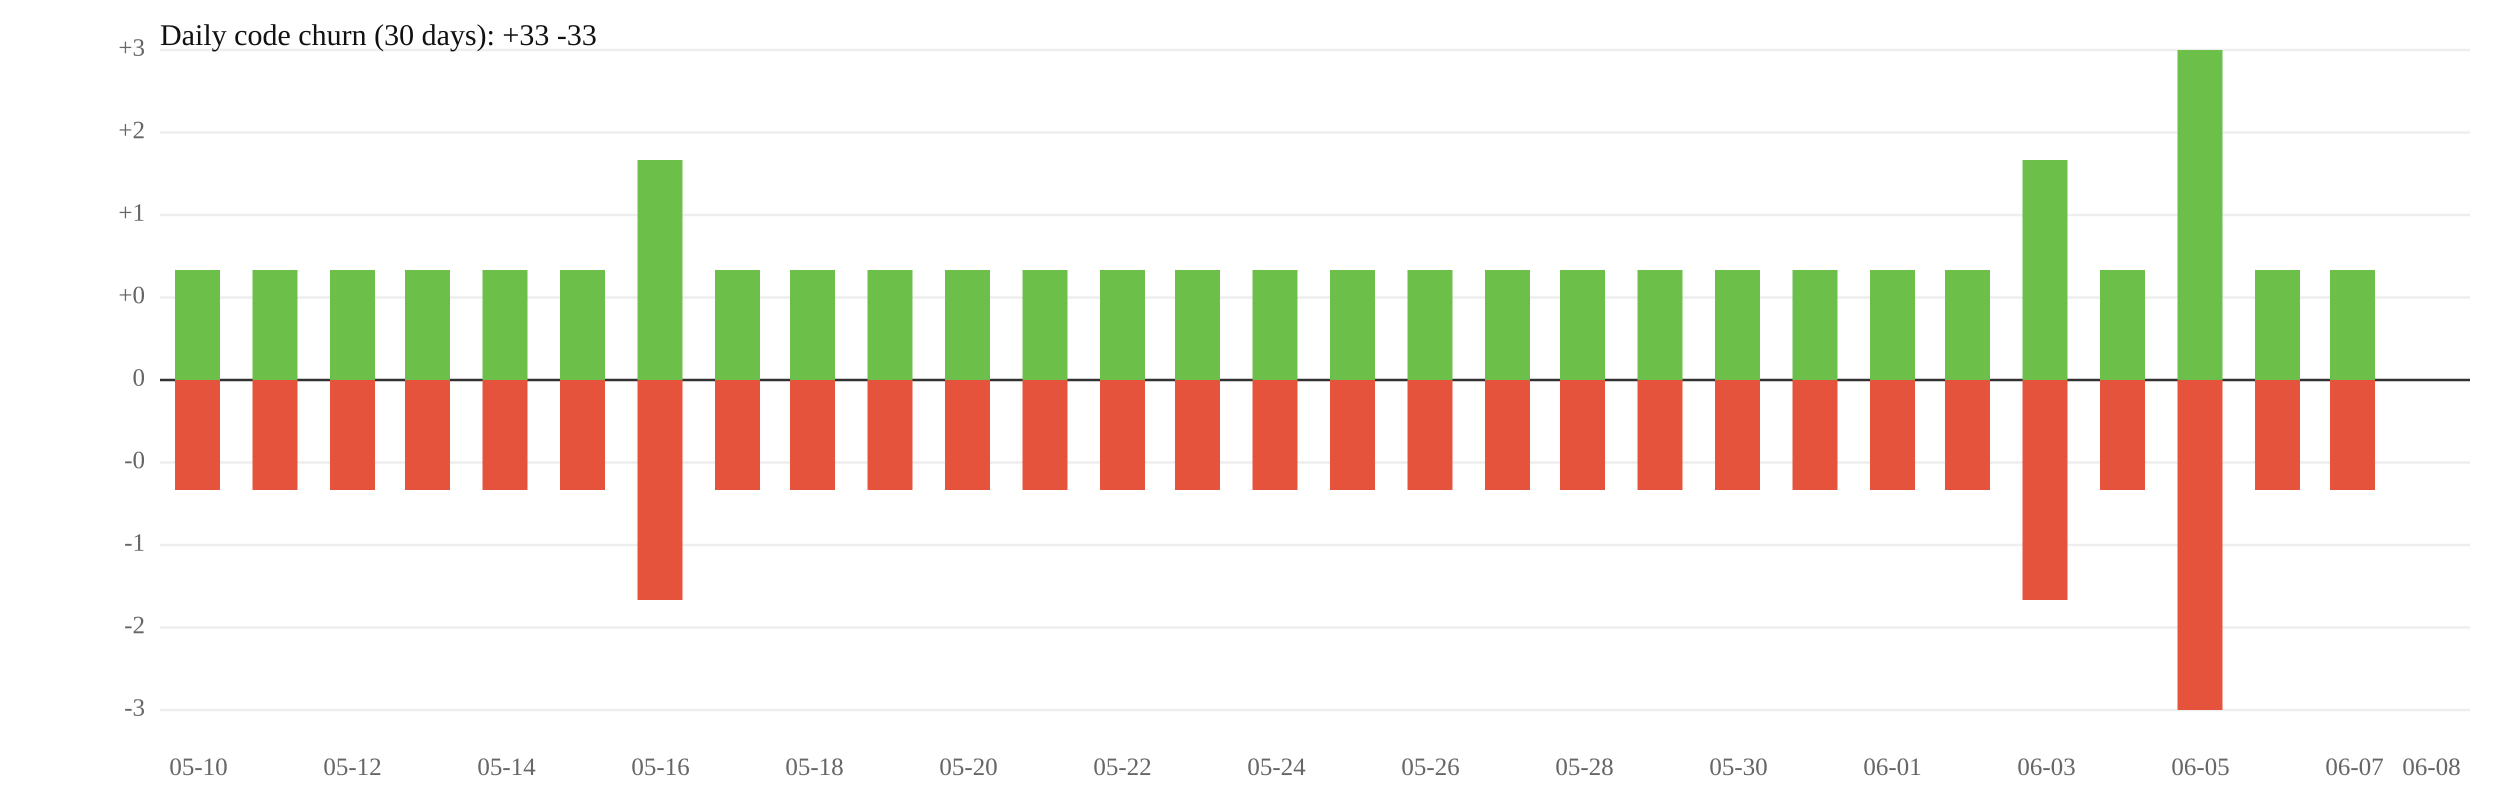
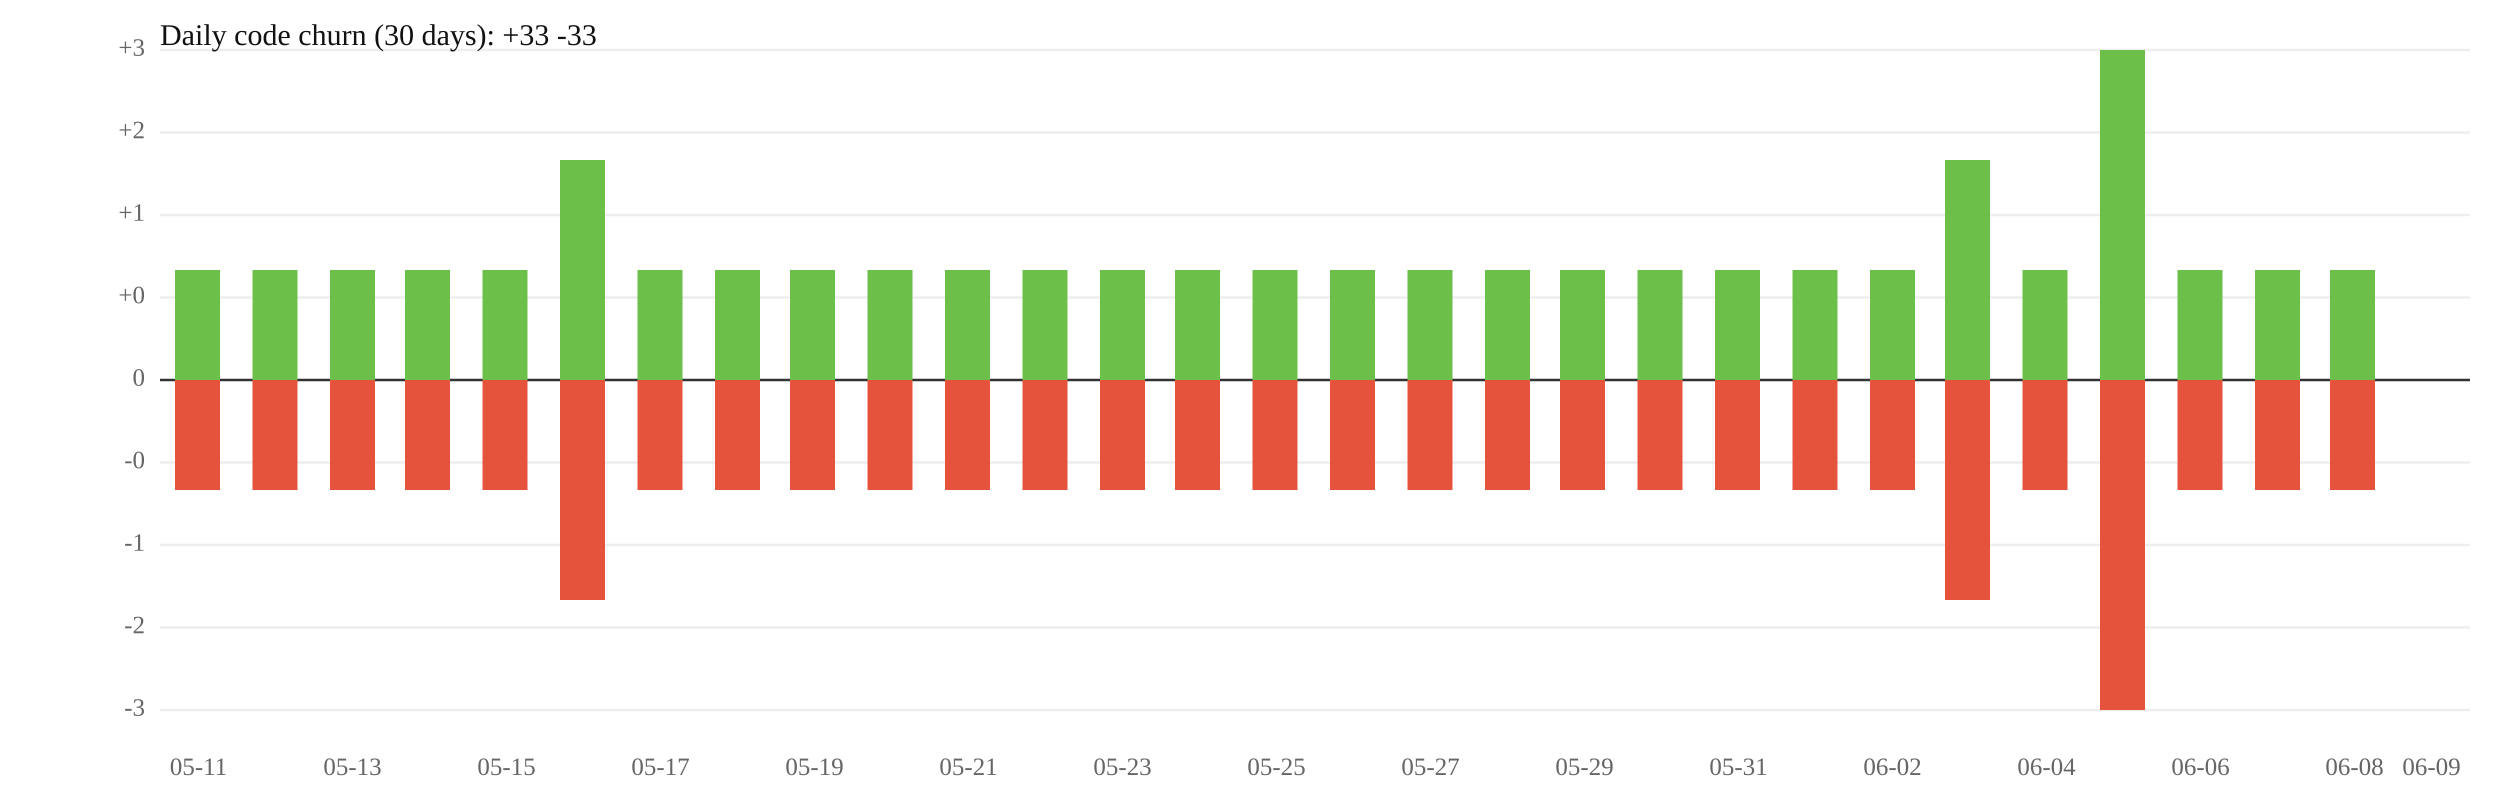
<svg xmlns="http://www.w3.org/2000/svg" width="1000" height="320" viewBox="0 0 1000 320">
  <rect width="100%" height="100%" fill="white" />
  <line x1="64" y1="119" x2="988" y2="119" stroke="#eee" />
  <line x1="64" y1="185" x2="988" y2="185" stroke="#eee" />
  <text x="58" y="119" font-size="10" text-anchor="end" dominant-baseline="middle" fill="#666">+0</text>
  <text x="58" y="185" font-size="10" text-anchor="end" dominant-baseline="middle" fill="#666">-0</text>
  <line x1="64" y1="86" x2="988" y2="86" stroke="#eee" />
  <line x1="64" y1="218" x2="988" y2="218" stroke="#eee" />
  <text x="58" y="86" font-size="10" text-anchor="end" dominant-baseline="middle" fill="#666">+1</text>
  <text x="58" y="218" font-size="10" text-anchor="end" dominant-baseline="middle" fill="#666">-1</text>
  <line x1="64" y1="53" x2="988" y2="53" stroke="#eee" />
  <line x1="64" y1="251" x2="988" y2="251" stroke="#eee" />
  <text x="58" y="53" font-size="10" text-anchor="end" dominant-baseline="middle" fill="#666">+2</text>
  <text x="58" y="251" font-size="10" text-anchor="end" dominant-baseline="middle" fill="#666">-2</text>
  <line x1="64" y1="20" x2="988" y2="20" stroke="#eee" />
  <line x1="64" y1="284" x2="988" y2="284" stroke="#eee" />
  <text x="58" y="20" font-size="10" text-anchor="end" dominant-baseline="middle" fill="#666">+3</text>
  <text x="58" y="284" font-size="10" text-anchor="end" dominant-baseline="middle" fill="#666">-3</text>
  <line x1="64" y1="152" x2="988" y2="152" stroke="#333" />
  <text x="58" y="152" font-size="10" text-anchor="end" dominant-baseline="middle" fill="#666">0</text>
  <rect x="70" y="108" width="18" height="44" fill="#6cc04a" />
  <rect x="70" y="152" width="18" height="44" fill="#e5533d" />
  <rect x="101" y="108" width="18" height="44" fill="#6cc04a" />
  <rect x="101" y="152" width="18" height="44" fill="#e5533d" />
  <rect x="132" y="108" width="18" height="44" fill="#6cc04a" />
  <rect x="132" y="152" width="18" height="44" fill="#e5533d" />
  <rect x="162" y="108" width="18" height="44" fill="#6cc04a" />
  <rect x="162" y="152" width="18" height="44" fill="#e5533d" />
  <rect x="193" y="108" width="18" height="44" fill="#6cc04a" />
  <rect x="193" y="152" width="18" height="44" fill="#e5533d" />
-   <rect x="224" y="108" width="18" height="44" fill="#6cc04a" />
-   <rect x="224" y="152" width="18" height="44" fill="#e5533d" />
-   <rect x="255" y="64" width="18" height="88" fill="#6cc04a" />
-   <rect x="255" y="152" width="18" height="88" fill="#e5533d" />
+   <rect x="224" y="64" width="18" height="88" fill="#6cc04a" />
+   <rect x="224" y="152" width="18" height="88" fill="#e5533d" />
+   <rect x="255" y="108" width="18" height="44" fill="#6cc04a" />
+   <rect x="255" y="152" width="18" height="44" fill="#e5533d" />
  <rect x="286" y="108" width="18" height="44" fill="#6cc04a" />
  <rect x="286" y="152" width="18" height="44" fill="#e5533d" />
  <rect x="316" y="108" width="18" height="44" fill="#6cc04a" />
  <rect x="316" y="152" width="18" height="44" fill="#e5533d" />
  <rect x="347" y="108" width="18" height="44" fill="#6cc04a" />
  <rect x="347" y="152" width="18" height="44" fill="#e5533d" />
  <rect x="378" y="108" width="18" height="44" fill="#6cc04a" />
  <rect x="378" y="152" width="18" height="44" fill="#e5533d" />
  <rect x="409" y="108" width="18" height="44" fill="#6cc04a" />
  <rect x="409" y="152" width="18" height="44" fill="#e5533d" />
  <rect x="440" y="108" width="18" height="44" fill="#6cc04a" />
  <rect x="440" y="152" width="18" height="44" fill="#e5533d" />
  <rect x="470" y="108" width="18" height="44" fill="#6cc04a" />
  <rect x="470" y="152" width="18" height="44" fill="#e5533d" />
  <rect x="501" y="108" width="18" height="44" fill="#6cc04a" />
  <rect x="501" y="152" width="18" height="44" fill="#e5533d" />
  <rect x="532" y="108" width="18" height="44" fill="#6cc04a" />
  <rect x="532" y="152" width="18" height="44" fill="#e5533d" />
  <rect x="563" y="108" width="18" height="44" fill="#6cc04a" />
  <rect x="563" y="152" width="18" height="44" fill="#e5533d" />
  <rect x="594" y="108" width="18" height="44" fill="#6cc04a" />
  <rect x="594" y="152" width="18" height="44" fill="#e5533d" />
  <rect x="624" y="108" width="18" height="44" fill="#6cc04a" />
  <rect x="624" y="152" width="18" height="44" fill="#e5533d" />
  <rect x="655" y="108" width="18" height="44" fill="#6cc04a" />
  <rect x="655" y="152" width="18" height="44" fill="#e5533d" />
  <rect x="686" y="108" width="18" height="44" fill="#6cc04a" />
  <rect x="686" y="152" width="18" height="44" fill="#e5533d" />
  <rect x="717" y="108" width="18" height="44" fill="#6cc04a" />
  <rect x="717" y="152" width="18" height="44" fill="#e5533d" />
  <rect x="748" y="108" width="18" height="44" fill="#6cc04a" />
  <rect x="748" y="152" width="18" height="44" fill="#e5533d" />
-   <rect x="778" y="108" width="18" height="44" fill="#6cc04a" />
-   <rect x="778" y="152" width="18" height="44" fill="#e5533d" />
-   <rect x="809" y="64" width="18" height="88" fill="#6cc04a" />
-   <rect x="809" y="152" width="18" height="88" fill="#e5533d" />
-   <rect x="840" y="108" width="18" height="44" fill="#6cc04a" />
-   <rect x="840" y="152" width="18" height="44" fill="#e5533d" />
-   <rect x="871" y="20" width="18" height="132" fill="#6cc04a" />
-   <rect x="871" y="152" width="18" height="132" fill="#e5533d" />
+   <rect x="778" y="64" width="18" height="88" fill="#6cc04a" />
+   <rect x="778" y="152" width="18" height="88" fill="#e5533d" />
+   <rect x="809" y="108" width="18" height="44" fill="#6cc04a" />
+   <rect x="809" y="152" width="18" height="44" fill="#e5533d" />
+   <rect x="840" y="20" width="18" height="132" fill="#6cc04a" />
+   <rect x="840" y="152" width="18" height="132" fill="#e5533d" />
+   <rect x="871" y="108" width="18" height="44" fill="#6cc04a" />
+   <rect x="871" y="152" width="18" height="44" fill="#e5533d" />
  <rect x="902" y="108" width="18" height="44" fill="#6cc04a" />
  <rect x="902" y="152" width="18" height="44" fill="#e5533d" />
  <rect x="932" y="108" width="18" height="44" fill="#6cc04a" />
  <rect x="932" y="152" width="18" height="44" fill="#e5533d" />
-   <text x="79.4" y="310" font-size="10" text-anchor="middle" fill="#666">05-10</text>
-   <text x="141.0" y="310" font-size="10" text-anchor="middle" fill="#666">05-12</text>
-   <text x="202.6" y="310" font-size="10" text-anchor="middle" fill="#666">05-14</text>
-   <text x="264.2" y="310" font-size="10" text-anchor="middle" fill="#666">05-16</text>
-   <text x="325.8" y="310" font-size="10" text-anchor="middle" fill="#666">05-18</text>
-   <text x="387.4" y="310" font-size="10" text-anchor="middle" fill="#666">05-20</text>
-   <text x="449.0" y="310" font-size="10" text-anchor="middle" fill="#666">05-22</text>
-   <text x="510.6" y="310" font-size="10" text-anchor="middle" fill="#666">05-24</text>
-   <text x="572.2" y="310" font-size="10" text-anchor="middle" fill="#666">05-26</text>
-   <text x="633.8" y="310" font-size="10" text-anchor="middle" fill="#666">05-28</text>
-   <text x="695.4" y="310" font-size="10" text-anchor="middle" fill="#666">05-30</text>
-   <text x="757.0" y="310" font-size="10" text-anchor="middle" fill="#666">06-01</text>
-   <text x="818.6" y="310" font-size="10" text-anchor="middle" fill="#666">06-03</text>
-   <text x="880.2" y="310" font-size="10" text-anchor="middle" fill="#666">06-05</text>
-   <text x="941.8" y="310" font-size="10" text-anchor="middle" fill="#666">06-07</text>
-   <text x="972.6" y="310" font-size="10" text-anchor="middle" fill="#666">06-08</text>
+   <text x="79.4" y="310" font-size="10" text-anchor="middle" fill="#666">05-11</text>
+   <text x="141.0" y="310" font-size="10" text-anchor="middle" fill="#666">05-13</text>
+   <text x="202.6" y="310" font-size="10" text-anchor="middle" fill="#666">05-15</text>
+   <text x="264.2" y="310" font-size="10" text-anchor="middle" fill="#666">05-17</text>
+   <text x="325.8" y="310" font-size="10" text-anchor="middle" fill="#666">05-19</text>
+   <text x="387.4" y="310" font-size="10" text-anchor="middle" fill="#666">05-21</text>
+   <text x="449.0" y="310" font-size="10" text-anchor="middle" fill="#666">05-23</text>
+   <text x="510.6" y="310" font-size="10" text-anchor="middle" fill="#666">05-25</text>
+   <text x="572.2" y="310" font-size="10" text-anchor="middle" fill="#666">05-27</text>
+   <text x="633.8" y="310" font-size="10" text-anchor="middle" fill="#666">05-29</text>
+   <text x="695.4" y="310" font-size="10" text-anchor="middle" fill="#666">05-31</text>
+   <text x="757.0" y="310" font-size="10" text-anchor="middle" fill="#666">06-02</text>
+   <text x="818.6" y="310" font-size="10" text-anchor="middle" fill="#666">06-04</text>
+   <text x="880.2" y="310" font-size="10" text-anchor="middle" fill="#666">06-06</text>
+   <text x="941.8" y="310" font-size="10" text-anchor="middle" fill="#666">06-08</text>
+   <text x="972.6" y="310" font-size="10" text-anchor="middle" fill="#666">06-09</text>
  <text x="64" y="18" font-size="12" fill="#111">Daily code churn (30 days): +33  -33</text>
</svg>
